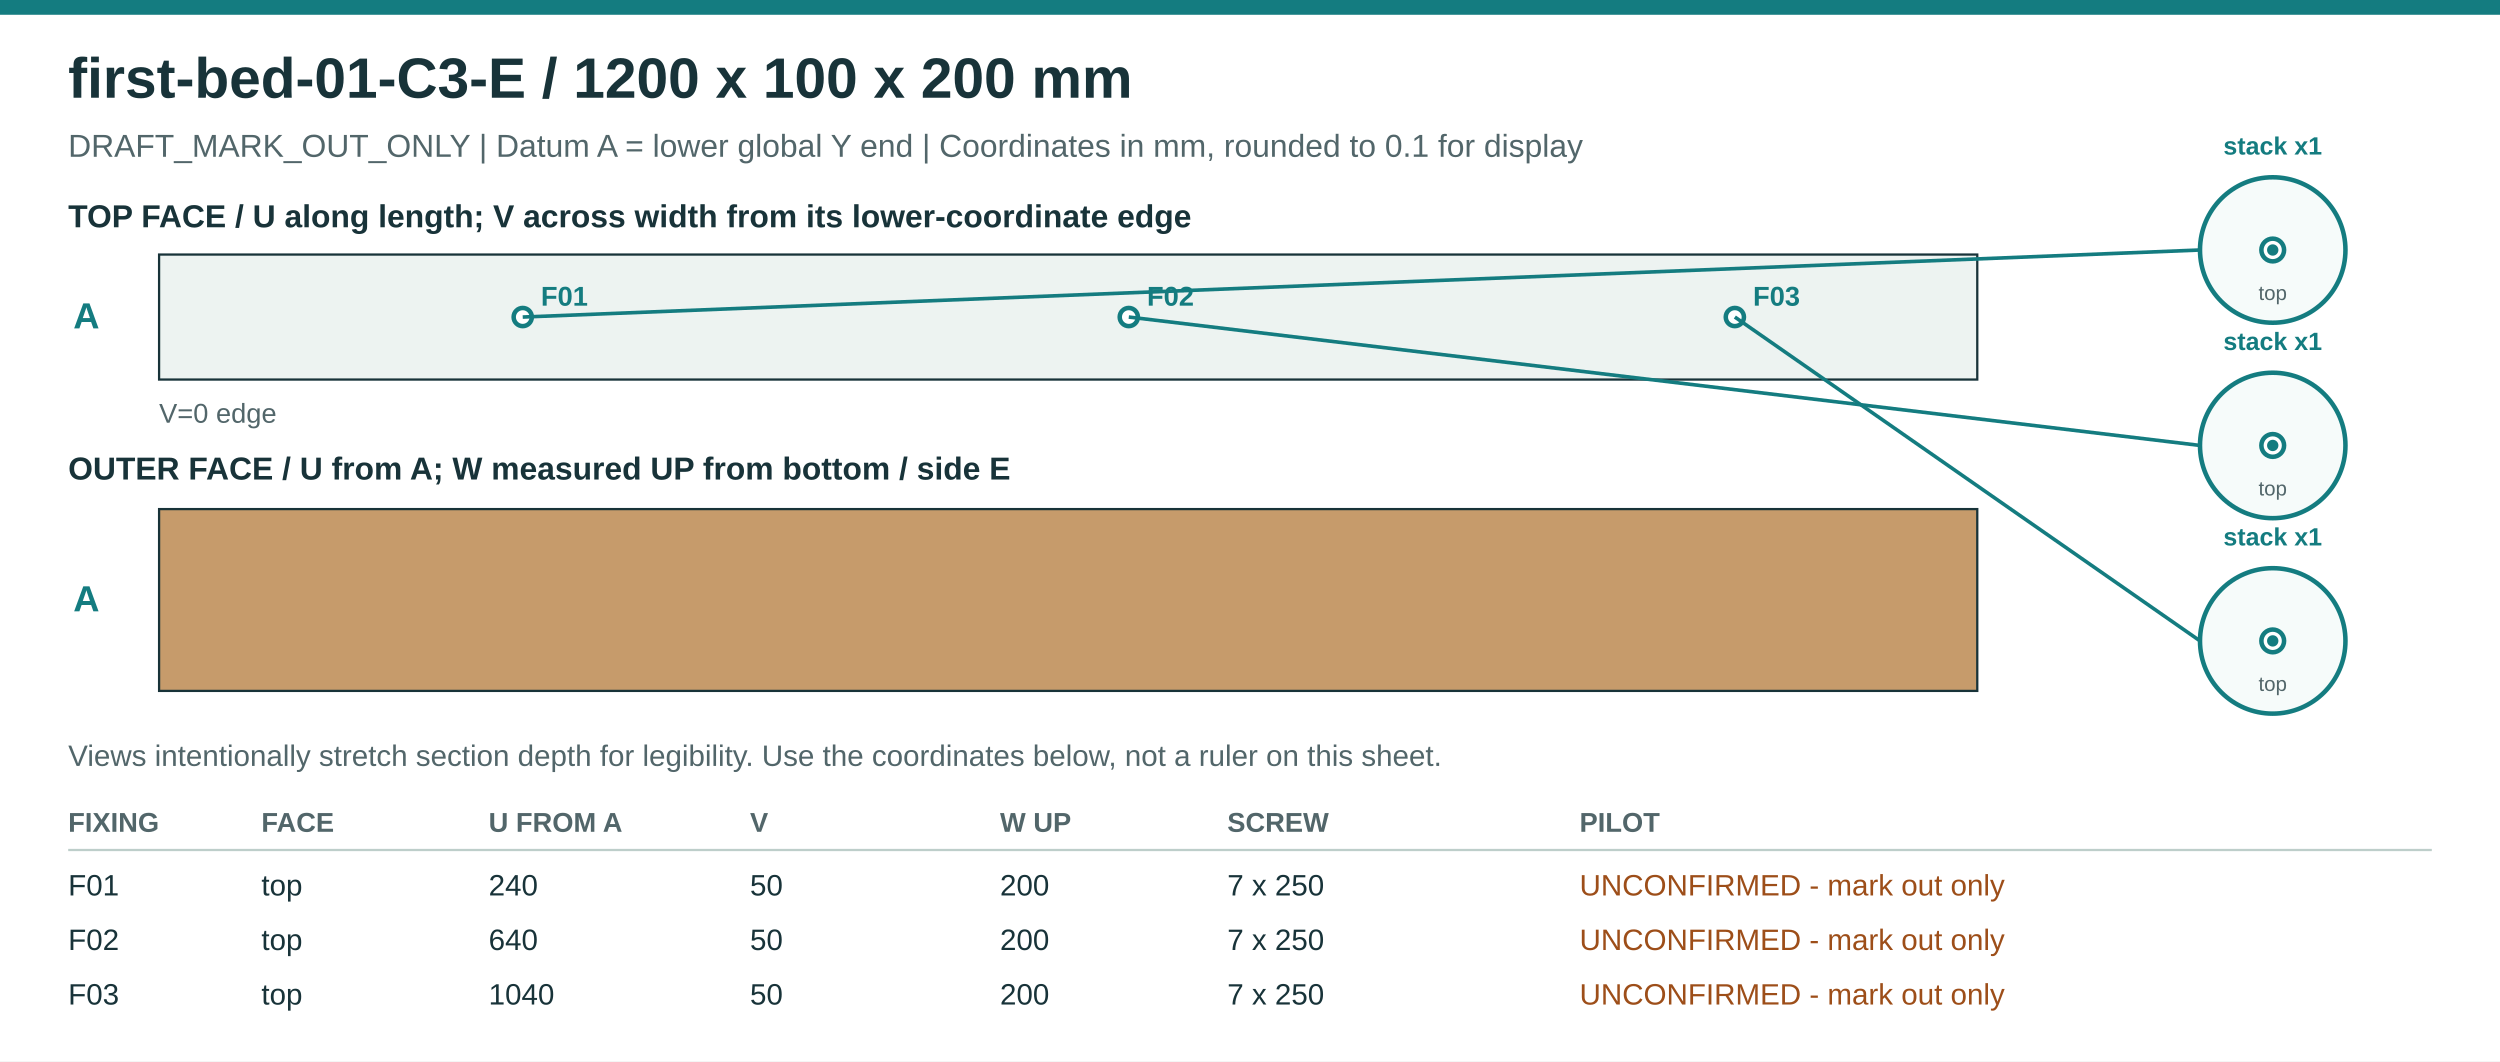
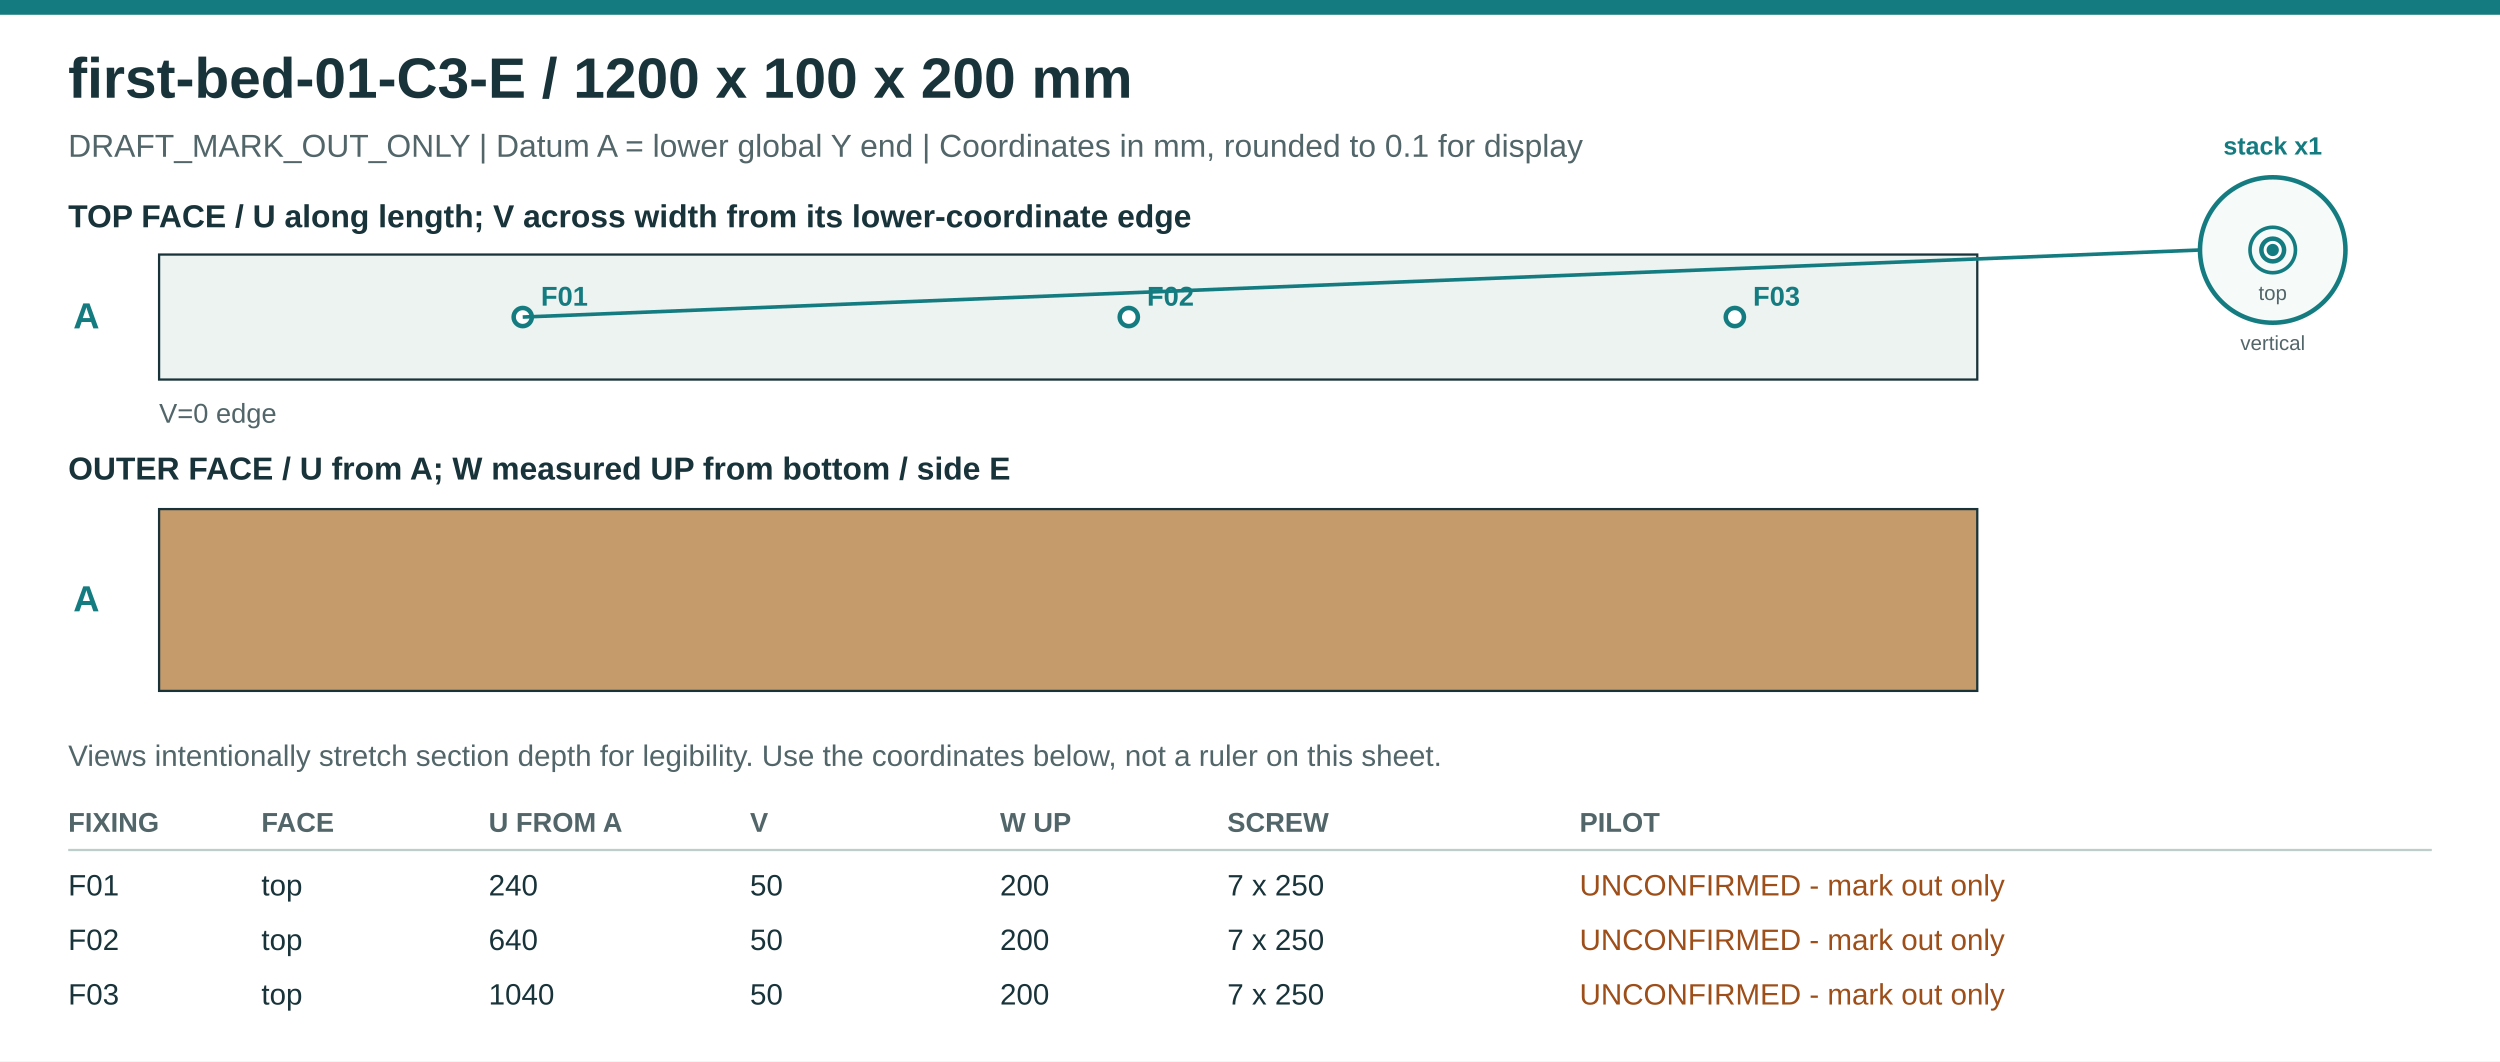
<svg xmlns="http://www.w3.org/2000/svg" width="1100" height="467" viewBox="0 0 1100 467">
  <rect width="100%" height="100%" fill="white" />
  <rect x="0" y="0" width="1100" height="6" fill="#147c80" stroke="#147c80" stroke-width="1" />
  <text x="30" y="43" font-family="Arial,Helvetica,sans-serif" font-size="25" font-weight="700" fill="#183339" text-anchor="start">first-bed-01-C3-E / 1200 x 100 x 200 mm</text>
  <text x="30" y="69" font-family="Arial,Helvetica,sans-serif" font-size="14" font-weight="400" fill="#52666a" text-anchor="start">DRAFT_MARK_OUT_ONLY  |  Datum A = lower global Y end  |  Coordinates in mm, rounded to 0.1 for display</text>
  <text x="30" y="100" font-family="Arial,Helvetica,sans-serif" font-size="14" font-weight="700" fill="#183339" text-anchor="start">TOP FACE / U along length; V across width from its lower-coordinate edge</text>
  <rect x="70" y="112" width="800" height="55" fill="#edf3f1" stroke="#183339" stroke-width="1" />
  <text x="38" y="144.5" font-family="Arial,Helvetica,sans-serif" font-size="16" font-weight="700" fill="#147c80" text-anchor="middle">A</text>
  <text x="70" y="186" font-family="Arial,Helvetica,sans-serif" font-size="12" font-weight="400" fill="#52666a" text-anchor="start">V=0 edge</text>
  <text x="30" y="211" font-family="Arial,Helvetica,sans-serif" font-size="14" font-weight="700" fill="#183339" text-anchor="start">OUTER FACE / U from A; W measured UP from bottom / side E</text>
  <rect x="70" y="224" width="800" height="80" fill="#c69b6b" stroke="#183339" stroke-width="1" />
  <text x="38" y="269.0" font-family="Arial,Helvetica,sans-serif" font-size="16" font-weight="700" fill="#147c80" text-anchor="middle">A</text>
  <circle cx="230.0" cy="139.5" r="4" fill="white" stroke="#147c80" stroke-width="2" />
  <text x="238.0" y="134.5" font-family="Arial,Helvetica,sans-serif" font-size="12" font-weight="700" fill="#147c80" text-anchor="start">F01</text>
  <circle cx="496.667" cy="139.5" r="4" fill="white" stroke="#147c80" stroke-width="2" />
  <text x="504.667" y="134.5" font-family="Arial,Helvetica,sans-serif" font-size="12" font-weight="700" fill="#147c80" text-anchor="start">F02</text>
  <circle cx="763.333" cy="139.5" r="4" fill="white" stroke="#147c80" stroke-width="2" />
  <text x="771.333" y="134.5" font-family="Arial,Helvetica,sans-serif" font-size="12" font-weight="700" fill="#147c80" text-anchor="start">F03</text>
  <line x1="230.0" y1="139.5" x2="968" y2="110" stroke="#147c80" stroke-width="1.6" />
  <circle cx="1000" cy="110" r="32" fill="#f6fbfa" stroke="#147c80" stroke-width="2" />
  <circle cx="1000" cy="110" r="5" fill="white" stroke="#147c80" stroke-width="2" />
  <text x="1000" y="68" font-family="Arial,Helvetica,sans-serif" font-size="11" font-weight="700" fill="#147c80" text-anchor="middle">stack x1</text>
  <text x="1000" y="132" font-family="Arial,Helvetica,sans-serif" font-size="9" font-weight="400" fill="#52666a" text-anchor="middle">top</text>
-   <line x1="1000" y1="110" x2="1000" y2="110" stroke="#147c80" stroke-width="1.8" />
-   <circle cx="1000" cy="110" r="2" fill="#147c80" stroke="#147c80" stroke-width="1" />
-   <line x1="496.667" y1="139.5" x2="968" y2="196" stroke="#147c80" stroke-width="1.6" />
-   <circle cx="1000" cy="196" r="32" fill="#f6fbfa" stroke="#147c80" stroke-width="2" />
-   <circle cx="1000" cy="196" r="5" fill="white" stroke="#147c80" stroke-width="2" />
-   <text x="1000" y="154" font-family="Arial,Helvetica,sans-serif" font-size="11" font-weight="700" fill="#147c80" text-anchor="middle">stack x1</text>
-   <text x="1000" y="218" font-family="Arial,Helvetica,sans-serif" font-size="9" font-weight="400" fill="#52666a" text-anchor="middle">top</text>
-   <line x1="1000" y1="196" x2="1000" y2="196" stroke="#147c80" stroke-width="1.8" />
-   <circle cx="1000" cy="196" r="2" fill="#147c80" stroke="#147c80" stroke-width="1" />
-   <line x1="763.333" y1="139.5" x2="968" y2="282" stroke="#147c80" stroke-width="1.6" />
-   <circle cx="1000" cy="282" r="32" fill="#f6fbfa" stroke="#147c80" stroke-width="2" />
-   <circle cx="1000" cy="282" r="5" fill="white" stroke="#147c80" stroke-width="2" />
-   <text x="1000" y="240" font-family="Arial,Helvetica,sans-serif" font-size="11" font-weight="700" fill="#147c80" text-anchor="middle">stack x1</text>
-   <text x="1000" y="304" font-family="Arial,Helvetica,sans-serif" font-size="9" font-weight="400" fill="#52666a" text-anchor="middle">top</text>
-   <line x1="1000" y1="282" x2="1000" y2="282" stroke="#147c80" stroke-width="1.8" />
-   <circle cx="1000" cy="282" r="2" fill="#147c80" stroke="#147c80" stroke-width="1" />
+   <circle cx="1000" cy="110" r="10" fill="none" stroke="#147c80" stroke-width="1.6" />
+   <circle cx="1000" cy="110" r="2.2" fill="#147c80" stroke="#147c80" stroke-width="1" />
+   <text x="1000" y="154" font-family="Arial,Helvetica,sans-serif" font-size="9" font-weight="400" fill="#52666a" text-anchor="middle">vertical</text>
  <text x="30" y="337" font-family="Arial,Helvetica,sans-serif" font-size="13" font-weight="400" fill="#52666a" text-anchor="start">Views intentionally stretch section depth for legibility. Use the coordinates below, not a ruler on this sheet.</text>
  <text x="30" y="366" font-family="Arial,Helvetica,sans-serif" font-size="12" font-weight="700" fill="#52666a" text-anchor="start">FIXING</text>
  <text x="115" y="366" font-family="Arial,Helvetica,sans-serif" font-size="12" font-weight="700" fill="#52666a" text-anchor="start">FACE</text>
  <text x="215" y="366" font-family="Arial,Helvetica,sans-serif" font-size="12" font-weight="700" fill="#52666a" text-anchor="start">U FROM A</text>
  <text x="330" y="366" font-family="Arial,Helvetica,sans-serif" font-size="12" font-weight="700" fill="#52666a" text-anchor="start">V</text>
  <text x="440" y="366" font-family="Arial,Helvetica,sans-serif" font-size="12" font-weight="700" fill="#52666a" text-anchor="start">W UP</text>
  <text x="540" y="366" font-family="Arial,Helvetica,sans-serif" font-size="12" font-weight="700" fill="#52666a" text-anchor="start">SCREW</text>
  <text x="695" y="366" font-family="Arial,Helvetica,sans-serif" font-size="12" font-weight="700" fill="#52666a" text-anchor="start">PILOT</text>
  <line x1="30" y1="374" x2="1070" y2="374" stroke="#bdceca" stroke-width="1" />
  <text x="30" y="394" font-family="Arial,Helvetica,sans-serif" font-size="13" font-weight="400" fill="#183339" text-anchor="start">F01</text>
  <text x="115" y="394" font-family="Arial,Helvetica,sans-serif" font-size="13" font-weight="400" fill="#183339" text-anchor="start">top</text>
  <text x="215" y="394" font-family="Arial,Helvetica,sans-serif" font-size="13" font-weight="400" fill="#183339" text-anchor="start">240</text>
  <text x="330" y="394" font-family="Arial,Helvetica,sans-serif" font-size="13" font-weight="400" fill="#183339" text-anchor="start">50</text>
  <text x="440" y="394" font-family="Arial,Helvetica,sans-serif" font-size="13" font-weight="400" fill="#183339" text-anchor="start">200</text>
  <text x="540" y="394" font-family="Arial,Helvetica,sans-serif" font-size="13" font-weight="400" fill="#183339" text-anchor="start">7 x 250</text>
  <text x="695" y="394" font-family="Arial,Helvetica,sans-serif" font-size="13" font-weight="400" fill="#9d4e19" text-anchor="start">UNCONFIRMED - mark out only</text>
  <text x="30" y="418" font-family="Arial,Helvetica,sans-serif" font-size="13" font-weight="400" fill="#183339" text-anchor="start">F02</text>
  <text x="115" y="418" font-family="Arial,Helvetica,sans-serif" font-size="13" font-weight="400" fill="#183339" text-anchor="start">top</text>
  <text x="215" y="418" font-family="Arial,Helvetica,sans-serif" font-size="13" font-weight="400" fill="#183339" text-anchor="start">640</text>
  <text x="330" y="418" font-family="Arial,Helvetica,sans-serif" font-size="13" font-weight="400" fill="#183339" text-anchor="start">50</text>
  <text x="440" y="418" font-family="Arial,Helvetica,sans-serif" font-size="13" font-weight="400" fill="#183339" text-anchor="start">200</text>
  <text x="540" y="418" font-family="Arial,Helvetica,sans-serif" font-size="13" font-weight="400" fill="#183339" text-anchor="start">7 x 250</text>
  <text x="695" y="418" font-family="Arial,Helvetica,sans-serif" font-size="13" font-weight="400" fill="#9d4e19" text-anchor="start">UNCONFIRMED - mark out only</text>
  <text x="30" y="442" font-family="Arial,Helvetica,sans-serif" font-size="13" font-weight="400" fill="#183339" text-anchor="start">F03</text>
  <text x="115" y="442" font-family="Arial,Helvetica,sans-serif" font-size="13" font-weight="400" fill="#183339" text-anchor="start">top</text>
  <text x="215" y="442" font-family="Arial,Helvetica,sans-serif" font-size="13" font-weight="400" fill="#183339" text-anchor="start">1040</text>
  <text x="330" y="442" font-family="Arial,Helvetica,sans-serif" font-size="13" font-weight="400" fill="#183339" text-anchor="start">50</text>
  <text x="440" y="442" font-family="Arial,Helvetica,sans-serif" font-size="13" font-weight="400" fill="#183339" text-anchor="start">200</text>
  <text x="540" y="442" font-family="Arial,Helvetica,sans-serif" font-size="13" font-weight="400" fill="#183339" text-anchor="start">7 x 250</text>
  <text x="695" y="442" font-family="Arial,Helvetica,sans-serif" font-size="13" font-weight="400" fill="#9d4e19" text-anchor="start">UNCONFIRMED - mark out only</text>
</svg>
